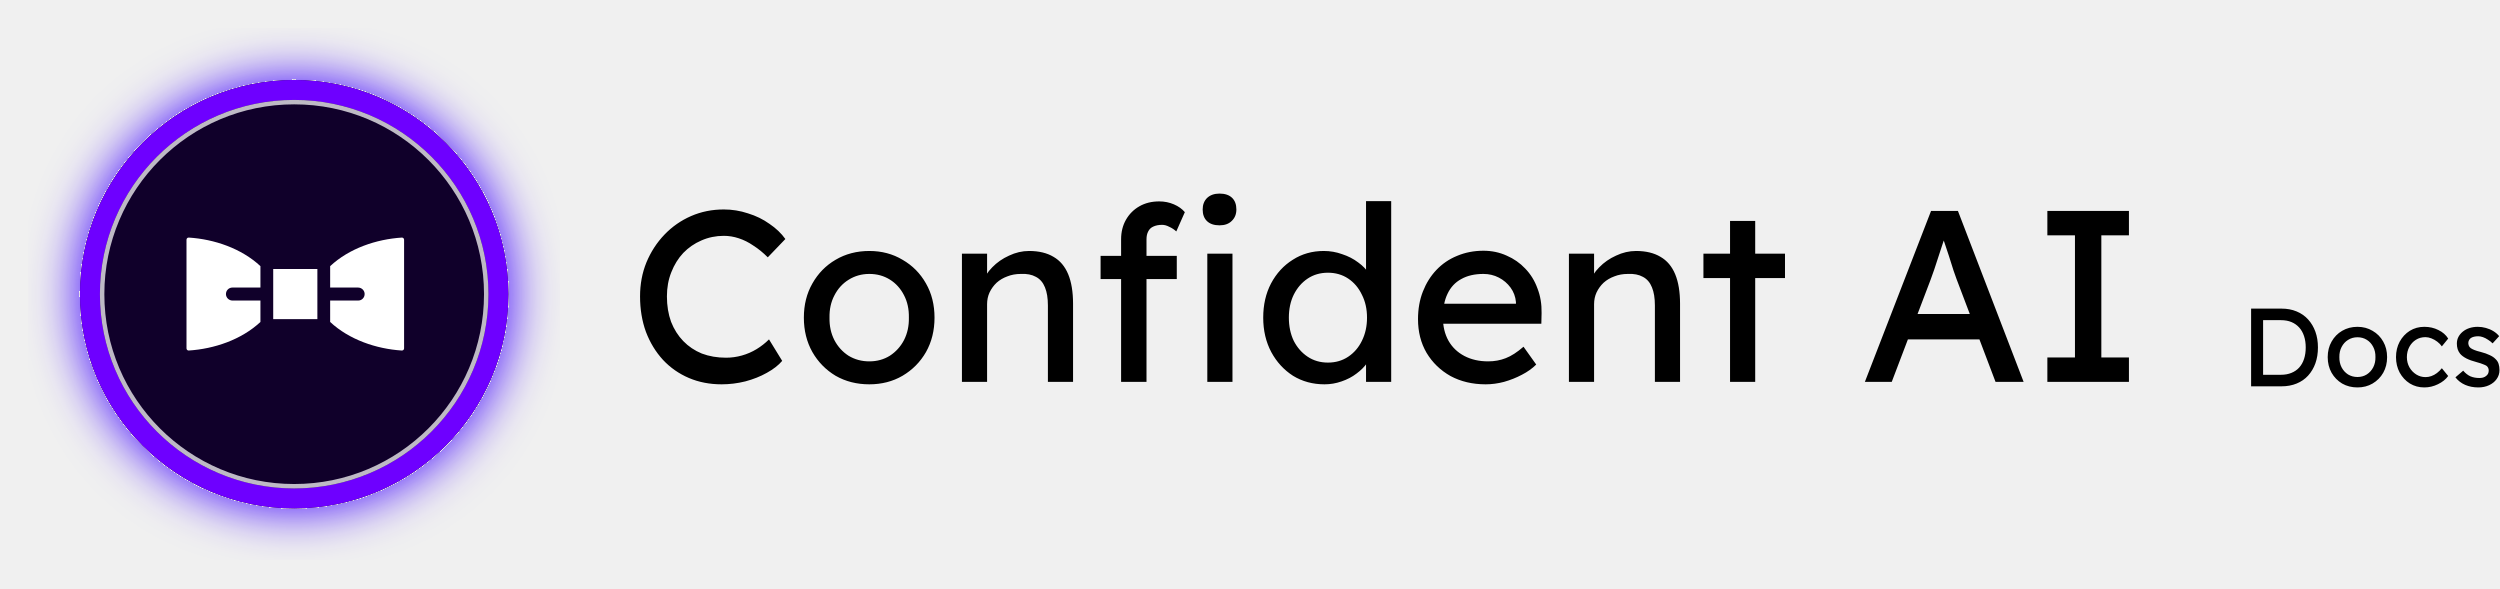
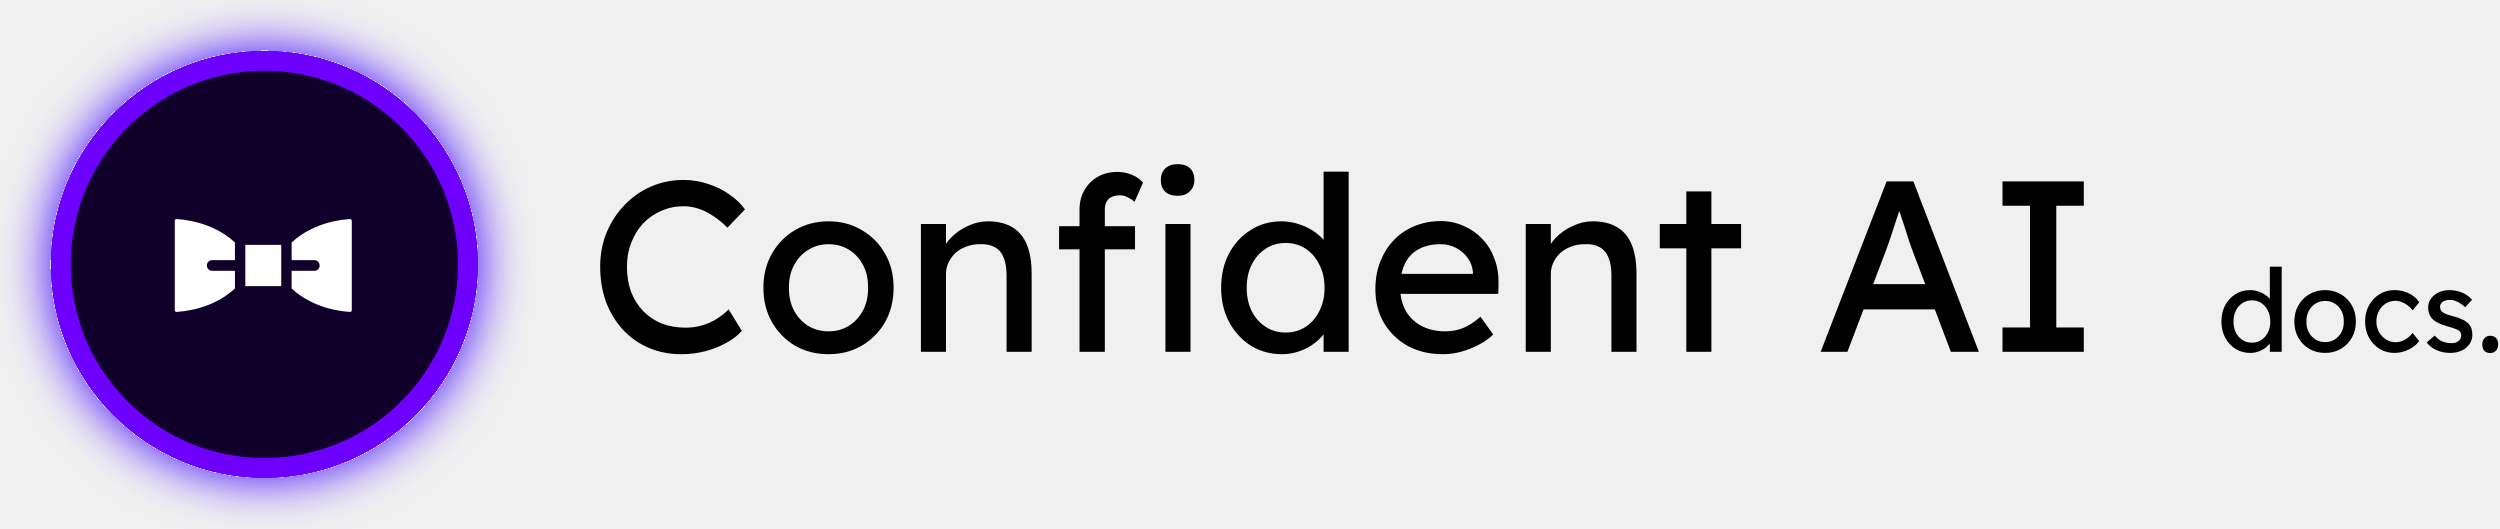
- <svg xmlns="http://www.w3.org/2000/svg" width="1126" height="265" viewBox="0 0 1126 265" fill="none">
-   <g clip-path="url(#clip0_0_1)">
-     <g filter="url(#filter0_d_0_1)">
-       <path d="M229 132.5C229 79.204 185.795 36 132.5 36C79.204 36 36 79.204 36 132.5C36 185.795 79.204 229 132.5 229C185.795 229 229 185.795 229 132.5Z" fill="#10002A" />
-       <path d="M224.5 132.5C224.5 81.69 183.31 40.5 132.5 40.5C81.69 40.5 40.5 81.69 40.5 132.5C40.5 183.31 81.69 224.5 132.5 224.5C183.31 224.5 224.5 183.31 224.5 132.5Z" stroke="#6E00FF" stroke-width="9" />
-     </g>
-     <path d="M84 107.976V156.902C84 157.467 84.471 157.912 85.025 157.876C96.45 157.132 108.67 153.055 117.299 145.009V135.367H104.727C103.176 135.367 101.843 134.154 101.771 132.58C101.695 130.9 103.012 129.516 104.646 129.516H117.299V119.871C108.718 111.868 96.498 107.743 85.025 107.002C84.47 106.966 84 107.411 84 107.976ZM148.701 119.873V129.516H161.272C162.821 129.516 164.155 130.725 164.229 132.298C164.308 133.978 162.989 135.367 161.354 135.367H148.701V145.011C157.282 153.014 169.502 157.139 180.975 157.88C181.53 157.916 182 157.471 182 156.906V107.98C182 107.415 181.53 106.971 180.975 107.006C169.521 107.751 157.315 111.837 148.701 119.873ZM123.055 121.151V143.731H142.945V121.151H123.055Z" fill="white" />
-     <path d="M132.5 219C180.273 219 219 180.273 219 132.5C219 84.727 180.273 46 132.5 46C84.727 46 46 84.727 46 132.5C46 180.273 84.727 219 132.5 219Z" stroke="white" stroke-opacity="0.73" stroke-width="2" />
-     <path d="M325.02 173.1C319.667 173.1 314.753 172.147 310.28 170.24C305.807 168.333 301.92 165.62 298.62 162.1C295.32 158.507 292.753 154.29 290.92 149.45C289.16 144.61 288.28 139.293 288.28 133.5C288.28 128 289.233 122.903 291.14 118.21C293.12 113.443 295.833 109.263 299.28 105.67C302.727 102.077 306.723 99.29 311.27 97.31C315.817 95.33 320.73 94.34 326.01 94.34C329.75 94.34 333.38 94.927 336.9 96.1C340.493 97.2 343.72 98.777 346.58 100.83C349.513 102.81 351.897 105.083 353.73 107.65L345.81 115.9C343.683 113.773 341.52 112.013 339.32 110.62C337.193 109.153 334.993 108.053 332.72 107.32C330.52 106.587 328.283 106.22 326.01 106.22C322.417 106.22 319.043 106.917 315.89 108.31C312.81 109.63 310.097 111.5 307.75 113.92C305.477 116.34 303.68 119.237 302.36 122.61C301.04 125.91 300.38 129.54 300.38 133.5C300.38 137.68 301.003 141.493 302.25 144.94C303.57 148.313 305.403 151.21 307.75 153.63C310.097 156.05 312.883 157.92 316.11 159.24C319.41 160.487 323.04 161.11 327 161.11C329.42 161.11 331.803 160.78 334.15 160.12C336.497 159.46 338.697 158.507 340.75 157.26C342.803 156.013 344.673 154.547 346.36 152.86L352.3 162.54C350.613 164.52 348.303 166.317 345.37 167.93C342.51 169.543 339.283 170.827 335.69 171.78C332.17 172.66 328.613 173.1 325.02 173.1ZM391.538 173.1C385.892 173.1 380.832 171.817 376.358 169.25C371.958 166.61 368.475 163.053 365.908 158.58C363.342 154.033 362.058 148.863 362.058 143.07C362.058 137.277 363.342 132.143 365.908 127.67C368.475 123.123 371.958 119.567 376.358 117C380.832 114.36 385.892 113.04 391.538 113.04C397.112 113.04 402.098 114.36 406.498 117C410.972 119.567 414.492 123.123 417.058 127.67C419.625 132.143 420.908 137.277 420.908 143.07C420.908 148.863 419.625 154.033 417.058 158.58C414.492 163.053 410.972 166.61 406.498 169.25C402.098 171.817 397.112 173.1 391.538 173.1ZM391.538 162.76C394.985 162.76 398.065 161.917 400.778 160.23C403.492 158.47 405.618 156.123 407.158 153.19C408.698 150.183 409.432 146.81 409.358 143.07C409.432 139.257 408.698 135.883 407.158 132.95C405.618 129.943 403.492 127.597 400.778 125.91C398.065 124.223 394.985 123.38 391.538 123.38C388.092 123.38 384.975 124.26 382.188 126.02C379.475 127.707 377.348 130.053 375.808 133.06C374.268 135.993 373.535 139.33 373.608 143.07C373.535 146.81 374.268 150.183 375.808 153.19C377.348 156.123 379.475 158.47 382.188 160.23C384.975 161.917 388.092 162.76 391.538 162.76ZM433.254 172V114.25H444.584V126.13L442.604 127.45C443.337 124.883 444.767 122.537 446.894 120.41C449.021 118.21 451.551 116.45 454.484 115.13C457.417 113.737 460.424 113.04 463.504 113.04C467.904 113.04 471.571 113.92 474.504 115.68C477.437 117.367 479.637 119.97 481.104 123.49C482.571 127.01 483.304 131.447 483.304 136.8V172H471.974V137.57C471.974 134.27 471.534 131.557 470.654 129.43C469.774 127.23 468.417 125.653 466.584 124.7C464.751 123.673 462.477 123.233 459.764 123.38C457.564 123.38 455.547 123.747 453.714 124.48C451.881 125.14 450.267 126.093 448.874 127.34C447.554 128.587 446.491 130.053 445.684 131.74C444.951 133.353 444.584 135.113 444.584 137.02V172H438.974C438.021 172 437.067 172 436.114 172C435.161 172 434.207 172 433.254 172ZM504.944 172V107.76C504.944 104.46 505.677 101.527 507.144 98.96C508.611 96.393 510.627 94.377 513.194 92.91C515.761 91.443 518.731 90.71 522.104 90.71C524.451 90.71 526.651 91.15 528.704 92.03C530.757 92.91 532.407 94.083 533.654 95.55L529.804 104.24C528.851 103.36 527.787 102.663 526.614 102.15C525.514 101.563 524.451 101.27 523.424 101.27C521.884 101.27 520.564 101.527 519.464 102.04C518.437 102.48 517.667 103.213 517.154 104.24C516.641 105.193 516.384 106.367 516.384 107.76V172H510.664C509.711 172 508.757 172 507.804 172C506.851 172 505.897 172 504.944 172ZM495.704 125.69V115.24H530.024V125.69H495.704ZM543.774 172V114.25H555.104V172H543.774ZM549.274 101.49C546.854 101.49 544.984 100.867 543.664 99.62C542.344 98.373 541.684 96.613 541.684 94.34C541.684 92.213 542.344 90.49 543.664 89.17C545.057 87.85 546.927 87.19 549.274 87.19C551.694 87.19 553.564 87.813 554.884 89.06C556.204 90.307 556.864 92.067 556.864 94.34C556.864 96.467 556.167 98.19 554.774 99.51C553.454 100.83 551.621 101.49 549.274 101.49ZM596.563 173.1C591.283 173.1 586.553 171.817 582.373 169.25C578.266 166.61 575.003 163.053 572.583 158.58C570.163 154.033 568.953 148.863 568.953 143.07C568.953 137.277 570.126 132.143 572.473 127.67C574.893 123.123 578.156 119.567 582.263 117C586.369 114.36 591.026 113.04 596.233 113.04C599.093 113.04 601.843 113.517 604.483 114.47C607.196 115.35 609.616 116.597 611.743 118.21C613.869 119.75 615.519 121.473 616.693 123.38C617.939 125.213 618.563 127.083 618.563 128.99L615.263 129.21V90.6H626.593V172H615.263V158.25H617.463C617.463 160.01 616.876 161.77 615.703 163.53C614.529 165.217 612.953 166.793 610.973 168.26C609.066 169.727 606.829 170.9 604.263 171.78C601.769 172.66 599.203 173.1 596.563 173.1ZM598.103 163.31C601.549 163.31 604.593 162.43 607.233 160.67C609.873 158.91 611.926 156.527 613.393 153.52C614.933 150.44 615.703 146.957 615.703 143.07C615.703 139.183 614.933 135.737 613.393 132.73C611.926 129.65 609.873 127.23 607.233 125.47C604.593 123.71 601.549 122.83 598.103 122.83C594.656 122.83 591.613 123.71 588.973 125.47C586.333 127.23 584.243 129.65 582.703 132.73C581.236 135.737 580.503 139.183 580.503 143.07C580.503 146.957 581.236 150.44 582.703 153.52C584.243 156.527 586.333 158.91 588.973 160.67C591.613 162.43 594.656 163.31 598.103 163.31ZM669.14 173.1C663.2 173.1 657.92 171.853 653.3 169.36C648.753 166.793 645.16 163.31 642.52 158.91C639.953 154.51 638.67 149.45 638.67 143.73C638.67 139.183 639.403 135.04 640.87 131.3C642.336 127.56 644.353 124.333 646.92 121.62C649.56 118.833 652.676 116.707 656.27 115.24C659.936 113.7 663.896 112.93 668.15 112.93C671.89 112.93 675.373 113.663 678.6 115.13C681.826 116.523 684.613 118.467 686.96 120.96C689.38 123.453 691.213 126.423 692.46 129.87C693.78 133.243 694.403 136.947 694.33 140.98L694.22 145.82H647.03L644.5 136.8H684.43L682.78 138.67V136.03C682.56 133.61 681.753 131.447 680.36 129.54C678.966 127.633 677.206 126.13 675.08 125.03C672.953 123.93 670.643 123.38 668.15 123.38C664.19 123.38 660.853 124.15 658.14 125.69C655.426 127.157 653.373 129.357 651.98 132.29C650.586 135.15 649.89 138.707 649.89 142.96C649.89 146.993 650.733 150.513 652.42 153.52C654.106 156.453 656.49 158.727 659.57 160.34C662.65 161.953 666.206 162.76 670.24 162.76C673.1 162.76 675.74 162.283 678.16 161.33C680.653 160.377 683.33 158.653 686.19 156.16L691.91 164.19C690.15 165.95 687.986 167.49 685.42 168.81C682.926 170.13 680.25 171.193 677.39 172C674.603 172.733 671.853 173.1 669.14 173.1ZM706.643 172V114.25H717.973V126.13L715.993 127.45C716.726 124.883 718.156 122.537 720.283 120.41C722.409 118.21 724.939 116.45 727.873 115.13C730.806 113.737 733.813 113.04 736.893 113.04C741.293 113.04 744.959 113.92 747.893 115.68C750.826 117.367 753.026 119.97 754.493 123.49C755.959 127.01 756.693 131.447 756.693 136.8V172H745.363V137.57C745.363 134.27 744.923 131.557 744.043 129.43C743.163 127.23 741.806 125.653 739.973 124.7C738.139 123.673 735.866 123.233 733.153 123.38C730.953 123.38 728.936 123.747 727.103 124.48C725.269 125.14 723.656 126.093 722.263 127.34C720.943 128.587 719.879 130.053 719.073 131.74C718.339 133.353 717.973 135.113 717.973 137.02V172H712.363C711.409 172 710.456 172 709.503 172C708.549 172 707.596 172 706.643 172ZM779.213 172V99.51H790.543V172H779.213ZM767.223 125.25V114.25H803.963V125.25H767.223ZM839.939 172L869.749 95H881.849L911.439 172H898.789L881.189 125.58C880.969 125.067 880.529 123.82 879.869 121.84C879.283 119.86 878.586 117.66 877.779 115.24C876.973 112.82 876.239 110.62 875.579 108.64C874.919 106.587 874.479 105.267 874.259 104.68L876.789 104.57C876.349 105.817 875.799 107.393 875.139 109.3C874.553 111.207 873.893 113.223 873.159 115.35C872.499 117.477 871.839 119.493 871.179 121.4C870.519 123.233 869.969 124.773 869.529 126.02L852.039 172H839.939ZM853.139 152.86L857.539 141.42H892.519L897.579 152.86H853.139ZM922.131 172V161H934.561V106H922.131V95H958.871V106H946.441V161H958.871V172H922.131Z" fill="black" />
+ <svg xmlns="http://www.w3.org/2000/svg" width="1130" height="239" viewBox="0 0 1130 239" fill="none">
+   <path d="M308.02 160.1C302.667 160.1 297.753 159.147 293.28 157.24C288.807 155.333 284.92 152.62 281.62 149.1C278.32 145.507 275.753 141.29 273.92 136.45C272.16 131.61 271.28 126.293 271.28 120.5C271.28 115 272.233 109.903 274.14 105.21C276.12 100.443 278.833 96.263 282.28 92.67C285.727 89.077 289.723 86.29 294.27 84.31C298.817 82.33 303.73 81.34 309.01 81.34C312.75 81.34 316.38 81.927 319.9 83.1C323.493 84.2 326.72 85.777 329.58 87.83C332.513 89.81 334.897 92.083 336.73 94.65L328.81 102.9C326.683 100.773 324.52 99.013 322.32 97.62C320.193 96.153 317.993 95.053 315.72 94.32C313.52 93.587 311.283 93.22 309.01 93.22C305.417 93.22 302.043 93.917 298.89 95.31C295.81 96.63 293.097 98.5 290.75 100.92C288.477 103.34 286.68 106.237 285.36 109.61C284.04 112.91 283.38 116.54 283.38 120.5C283.38 124.68 284.003 128.493 285.25 131.94C286.57 135.313 288.403 138.21 290.75 140.63C293.097 143.05 295.883 144.92 299.11 146.24C302.41 147.487 306.04 148.11 310 148.11C312.42 148.11 314.803 147.78 317.15 147.12C319.497 146.46 321.697 145.507 323.75 144.26C325.803 143.013 327.673 141.547 329.36 139.86L335.3 149.54C333.613 151.52 331.303 153.317 328.37 154.93C325.51 156.543 322.283 157.827 318.69 158.78C315.17 159.66 311.613 160.1 308.02 160.1ZM374.538 160.1C368.892 160.1 363.832 158.817 359.358 156.25C354.958 153.61 351.475 150.053 348.908 145.58C346.342 141.033 345.058 135.863 345.058 130.07C345.058 124.277 346.342 119.143 348.908 114.67C351.475 110.123 354.958 106.567 359.358 104C363.832 101.36 368.892 100.04 374.538 100.04C380.112 100.04 385.098 101.36 389.498 104C393.972 106.567 397.492 110.123 400.058 114.67C402.625 119.143 403.908 124.277 403.908 130.07C403.908 135.863 402.625 141.033 400.058 145.58C397.492 150.053 393.972 153.61 389.498 156.25C385.098 158.817 380.112 160.1 374.538 160.1ZM374.538 149.76C377.985 149.76 381.065 148.917 383.778 147.23C386.492 145.47 388.618 143.123 390.158 140.19C391.698 137.183 392.432 133.81 392.358 130.07C392.432 126.257 391.698 122.883 390.158 119.95C388.618 116.943 386.492 114.597 383.778 112.91C381.065 111.223 377.985 110.38 374.538 110.38C371.092 110.38 367.975 111.26 365.188 113.02C362.475 114.707 360.348 117.053 358.808 120.06C357.268 122.993 356.535 126.33 356.608 130.07C356.535 133.81 357.268 137.183 358.808 140.19C360.348 143.123 362.475 145.47 365.188 147.23C367.975 148.917 371.092 149.76 374.538 149.76ZM416.254 159V101.25H427.584V113.13L425.604 114.45C426.337 111.883 427.767 109.537 429.894 107.41C432.021 105.21 434.551 103.45 437.484 102.13C440.417 100.737 443.424 100.04 446.504 100.04C450.904 100.04 454.571 100.92 457.504 102.68C460.437 104.367 462.637 106.97 464.104 110.49C465.571 114.01 466.304 118.447 466.304 123.8V159H454.974V124.57C454.974 121.27 454.534 118.557 453.654 116.43C452.774 114.23 451.417 112.653 449.584 111.7C447.751 110.673 445.477 110.233 442.764 110.38C440.564 110.38 438.547 110.747 436.714 111.48C434.881 112.14 433.267 113.093 431.874 114.34C430.554 115.587 429.491 117.053 428.684 118.74C427.951 120.353 427.584 122.113 427.584 124.02V159H421.974C421.021 159 420.067 159 419.114 159C418.161 159 417.207 159 416.254 159ZM487.944 159V94.76C487.944 91.46 488.677 88.527 490.144 85.96C491.611 83.393 493.627 81.377 496.194 79.91C498.761 78.443 501.731 77.71 505.104 77.71C507.451 77.71 509.651 78.15 511.704 79.03C513.757 79.91 515.407 81.083 516.654 82.55L512.804 91.24C511.851 90.36 510.787 89.663 509.614 89.15C508.514 88.563 507.451 88.27 506.424 88.27C504.884 88.27 503.564 88.527 502.464 89.04C501.437 89.48 500.667 90.213 500.154 91.24C499.641 92.193 499.384 93.367 499.384 94.76V159H493.664C492.711 159 491.757 159 490.804 159C489.851 159 488.897 159 487.944 159ZM478.704 112.69V102.24H513.024V112.69H478.704ZM526.774 159V101.25H538.104V159H526.774ZM532.274 88.49C529.854 88.49 527.984 87.867 526.664 86.62C525.344 85.373 524.684 83.613 524.684 81.34C524.684 79.213 525.344 77.49 526.664 76.17C528.057 74.85 529.927 74.19 532.274 74.19C534.694 74.19 536.564 74.813 537.884 76.06C539.204 77.307 539.864 79.067 539.864 81.34C539.864 83.467 539.167 85.19 537.774 86.51C536.454 87.83 534.621 88.49 532.274 88.49ZM579.563 160.1C574.283 160.1 569.553 158.817 565.373 156.25C561.266 153.61 558.003 150.053 555.583 145.58C553.163 141.033 551.953 135.863 551.953 130.07C551.953 124.277 553.126 119.143 555.473 114.67C557.893 110.123 561.156 106.567 565.263 104C569.369 101.36 574.026 100.04 579.233 100.04C582.093 100.04 584.843 100.517 587.483 101.47C590.196 102.35 592.616 103.597 594.743 105.21C596.869 106.75 598.519 108.473 599.693 110.38C600.939 112.213 601.563 114.083 601.563 115.99L598.263 116.21V77.6H609.593V159H598.263V145.25H600.463C600.463 147.01 599.876 148.77 598.703 150.53C597.529 152.217 595.953 153.793 593.973 155.26C592.066 156.727 589.829 157.9 587.263 158.78C584.769 159.66 582.203 160.1 579.563 160.1ZM581.103 150.31C584.549 150.31 587.593 149.43 590.233 147.67C592.873 145.91 594.926 143.527 596.393 140.52C597.933 137.44 598.703 133.957 598.703 130.07C598.703 126.183 597.933 122.737 596.393 119.73C594.926 116.65 592.873 114.23 590.233 112.47C587.593 110.71 584.549 109.83 581.103 109.83C577.656 109.83 574.613 110.71 571.973 112.47C569.333 114.23 567.243 116.65 565.703 119.73C564.236 122.737 563.503 126.183 563.503 130.07C563.503 133.957 564.236 137.44 565.703 140.52C567.243 143.527 569.333 145.91 571.973 147.67C574.613 149.43 577.656 150.31 581.103 150.31ZM652.14 160.1C646.2 160.1 640.92 158.853 636.3 156.36C631.753 153.793 628.16 150.31 625.52 145.91C622.953 141.51 621.67 136.45 621.67 130.73C621.67 126.183 622.403 122.04 623.87 118.3C625.336 114.56 627.353 111.333 629.92 108.62C632.56 105.833 635.676 103.707 639.27 102.24C642.936 100.7 646.896 99.93 651.15 99.93C654.89 99.93 658.373 100.663 661.6 102.13C664.826 103.523 667.613 105.467 669.96 107.96C672.38 110.453 674.213 113.423 675.46 116.87C676.78 120.243 677.403 123.947 677.33 127.98L677.22 132.82H630.03L627.5 123.8H667.43L665.78 125.67V123.03C665.56 120.61 664.753 118.447 663.36 116.54C661.966 114.633 660.206 113.13 658.08 112.03C655.953 110.93 653.643 110.38 651.15 110.38C647.19 110.38 643.853 111.15 641.14 112.69C638.426 114.157 636.373 116.357 634.98 119.29C633.586 122.15 632.89 125.707 632.89 129.96C632.89 133.993 633.733 137.513 635.42 140.52C637.106 143.453 639.49 145.727 642.57 147.34C645.65 148.953 649.206 149.76 653.24 149.76C656.1 149.76 658.74 149.283 661.16 148.33C663.653 147.377 666.33 145.653 669.19 143.16L674.91 151.19C673.15 152.95 670.986 154.49 668.42 155.81C665.926 157.13 663.25 158.193 660.39 159C657.603 159.733 654.853 160.1 652.14 160.1ZM689.643 159V101.25H700.973V113.13L698.993 114.45C699.726 111.883 701.156 109.537 703.283 107.41C705.409 105.21 707.939 103.45 710.873 102.13C713.806 100.737 716.813 100.04 719.893 100.04C724.293 100.04 727.959 100.92 730.893 102.68C733.826 104.367 736.026 106.97 737.493 110.49C738.959 114.01 739.693 118.447 739.693 123.8V159H728.363V124.57C728.363 121.27 727.923 118.557 727.043 116.43C726.163 114.23 724.806 112.653 722.973 111.7C721.139 110.673 718.866 110.233 716.153 110.38C713.953 110.38 711.936 110.747 710.103 111.48C708.269 112.14 706.656 113.093 705.263 114.34C703.943 115.587 702.879 117.053 702.073 118.74C701.339 120.353 700.973 122.113 700.973 124.02V159H695.363C694.409 159 693.456 159 692.503 159C691.549 159 690.596 159 689.643 159ZM762.213 159V86.51H773.543V159H762.213ZM750.223 112.25V101.25H786.963V112.25H750.223ZM822.939 159L852.749 82H864.849L894.439 159H881.789L864.189 112.58C863.969 112.067 863.529 110.82 862.869 108.84C862.283 106.86 861.586 104.66 860.779 102.24C859.973 99.82 859.239 97.62 858.579 95.64C857.919 93.587 857.479 92.267 857.259 91.68L859.789 91.57C859.349 92.817 858.799 94.393 858.139 96.3C857.553 98.207 856.893 100.223 856.159 102.35C855.499 104.477 854.839 106.493 854.179 108.4C853.519 110.233 852.969 111.773 852.529 113.02L835.039 159H822.939ZM836.139 139.86L840.539 128.42H875.519L880.579 139.86H836.139ZM905.131 159V148H917.561V93H905.131V82H941.871V93H929.441V148H941.871V159H905.131Z" fill="black" />
+   <path d="M1017.13 159.52C1014.64 159.52 1012.4 158.913 1010.42 157.7C1008.48 156.452 1006.94 154.771 1005.8 152.656C1004.65 150.507 1004.08 148.063 1004.08 145.324C1004.08 142.585 1004.63 140.159 1005.74 138.044C1006.89 135.895 1008.43 134.213 1010.37 133C1012.31 131.752 1014.51 131.128 1016.98 131.128C1018.33 131.128 1019.63 131.353 1020.88 131.804C1022.16 132.22 1023.3 132.809 1024.31 133.572C1025.31 134.3 1026.09 135.115 1026.65 136.016C1027.24 136.883 1027.53 137.767 1027.53 138.668L1025.97 138.772V120.52H1031.33V159H1025.97V152.5H1027.01C1027.01 153.332 1026.73 154.164 1026.18 154.996C1025.63 155.793 1024.88 156.539 1023.94 157.232C1023.04 157.925 1021.99 158.48 1020.77 158.896C1019.59 159.312 1018.38 159.52 1017.13 159.52ZM1017.86 154.892C1019.49 154.892 1020.93 154.476 1022.18 153.644C1023.42 152.812 1024.39 151.685 1025.09 150.264C1025.82 148.808 1026.18 147.161 1026.18 145.324C1026.18 143.487 1025.82 141.857 1025.09 140.436C1024.39 138.98 1023.42 137.836 1022.18 137.004C1020.93 136.172 1019.49 135.756 1017.86 135.756C1016.23 135.756 1014.79 136.172 1013.54 137.004C1012.3 137.836 1011.31 138.98 1010.58 140.436C1009.89 141.857 1009.54 143.487 1009.54 145.324C1009.54 147.161 1009.89 148.808 1010.58 150.264C1011.31 151.685 1012.3 152.812 1013.54 153.644C1014.79 154.476 1016.23 154.892 1017.86 154.892ZM1050.97 159.52C1048.3 159.52 1045.91 158.913 1043.8 157.7C1041.72 156.452 1040.07 154.771 1038.86 152.656C1037.64 150.507 1037.04 148.063 1037.04 145.324C1037.04 142.585 1037.64 140.159 1038.86 138.044C1040.07 135.895 1041.72 134.213 1043.8 133C1045.91 131.752 1048.3 131.128 1050.97 131.128C1053.61 131.128 1055.97 131.752 1058.05 133C1060.16 134.213 1061.82 135.895 1063.04 138.044C1064.25 140.159 1064.86 142.585 1064.86 145.324C1064.86 148.063 1064.25 150.507 1063.04 152.656C1061.82 154.771 1060.16 156.452 1058.05 157.7C1055.97 158.913 1053.61 159.52 1050.97 159.52ZM1050.97 154.632C1052.6 154.632 1054.06 154.233 1055.34 153.436C1056.62 152.604 1057.63 151.495 1058.36 150.108C1059.09 148.687 1059.43 147.092 1059.4 145.324C1059.43 143.521 1059.09 141.927 1058.36 140.54C1057.63 139.119 1056.62 138.009 1055.34 137.212C1054.06 136.415 1052.6 136.016 1050.97 136.016C1049.34 136.016 1047.87 136.432 1046.55 137.264C1045.27 138.061 1044.27 139.171 1043.54 140.592C1042.81 141.979 1042.46 143.556 1042.5 145.324C1042.46 147.092 1042.81 148.687 1043.54 150.108C1044.27 151.495 1045.27 152.604 1046.55 153.436C1047.87 154.233 1049.34 154.632 1050.97 154.632ZM1082.29 159.52C1079.76 159.52 1077.49 158.896 1075.48 157.648C1073.5 156.4 1071.92 154.701 1070.75 152.552C1069.6 150.403 1069.03 147.993 1069.03 145.324C1069.03 142.655 1069.6 140.245 1070.75 138.096C1071.92 135.947 1073.5 134.248 1075.48 133C1077.49 131.752 1079.76 131.128 1082.29 131.128C1084.72 131.128 1086.92 131.631 1088.89 132.636C1090.9 133.607 1092.43 134.941 1093.47 136.64L1090.51 140.28C1089.95 139.483 1089.24 138.755 1088.37 138.096C1087.51 137.437 1086.59 136.917 1085.62 136.536C1084.65 136.155 1083.71 135.964 1082.81 135.964C1081.15 135.964 1079.65 136.38 1078.34 137.212C1077.05 138.009 1076.03 139.119 1075.27 140.54C1074.51 141.961 1074.13 143.556 1074.13 145.324C1074.13 147.092 1074.52 148.687 1075.32 150.108C1076.12 151.495 1077.18 152.604 1078.49 153.436C1079.81 154.268 1081.27 154.684 1082.86 154.684C1083.8 154.684 1084.7 154.528 1085.57 154.216C1086.47 153.904 1087.33 153.436 1088.17 152.812C1089 152.188 1089.78 151.425 1090.51 150.524L1093.47 154.164C1092.36 155.724 1090.77 157.007 1088.69 158.012C1086.64 159.017 1084.51 159.52 1082.29 159.52ZM1107.62 159.52C1105.33 159.52 1103.27 159.121 1101.43 158.324C1099.6 157.527 1098.07 156.348 1096.86 154.788L1100.5 151.668C1101.54 152.881 1102.66 153.765 1103.88 154.32C1105.13 154.84 1106.53 155.1 1108.09 155.1C1108.71 155.1 1109.29 155.031 1109.81 154.892C1110.36 154.719 1110.83 154.476 1111.21 154.164C1111.63 153.852 1111.94 153.488 1112.15 153.072C1112.35 152.621 1112.46 152.136 1112.46 151.616C1112.46 150.715 1112.13 149.987 1111.47 149.432C1111.12 149.189 1110.57 148.929 1109.81 148.652C1109.08 148.34 1108.12 148.028 1106.95 147.716C1104.93 147.196 1103.29 146.607 1102.01 145.948C1100.72 145.289 1099.73 144.544 1099.04 143.712C1098.52 143.053 1098.14 142.343 1097.9 141.58C1097.65 140.783 1097.53 139.916 1097.53 138.98C1097.53 137.836 1097.78 136.796 1098.26 135.86C1098.78 134.889 1099.47 134.057 1100.34 133.364C1101.24 132.636 1102.28 132.081 1103.46 131.7C1104.67 131.319 1105.96 131.128 1107.31 131.128C1108.59 131.128 1109.86 131.301 1111.11 131.648C1112.39 131.995 1113.57 132.497 1114.64 133.156C1115.72 133.815 1116.62 134.595 1117.35 135.496L1114.28 138.876C1113.62 138.217 1112.89 137.645 1112.09 137.16C1111.33 136.64 1110.55 136.241 1109.75 135.964C1108.96 135.687 1108.23 135.548 1107.57 135.548C1106.84 135.548 1106.18 135.617 1105.59 135.756C1105 135.895 1104.5 136.103 1104.09 136.38C1103.7 136.657 1103.41 137.004 1103.2 137.42C1102.99 137.836 1102.89 138.304 1102.89 138.824C1102.92 139.275 1103.03 139.708 1103.2 140.124C1103.41 140.505 1103.69 140.835 1104.03 141.112C1104.41 141.389 1104.99 141.684 1105.75 141.996C1106.51 142.308 1107.48 142.603 1108.66 142.88C1110.39 143.331 1111.82 143.833 1112.93 144.388C1114.07 144.908 1114.97 145.515 1115.63 146.208C1116.32 146.867 1116.81 147.629 1117.09 148.496C1117.36 149.363 1117.5 150.333 1117.5 151.408C1117.5 152.968 1117.05 154.372 1116.15 155.62C1115.28 156.833 1114.1 157.787 1112.61 158.48C1111.12 159.173 1109.46 159.52 1107.62 159.52ZM1125.59 159.572C1124.44 159.572 1123.56 159.243 1122.94 158.584C1122.31 157.891 1122 156.92 1122 155.672C1122 154.528 1122.33 153.592 1122.99 152.864C1123.65 152.136 1124.51 151.772 1125.59 151.772C1126.73 151.772 1127.62 152.119 1128.24 152.812C1128.86 153.471 1129.18 154.424 1129.18 155.672C1129.18 156.816 1128.85 157.752 1128.19 158.48C1127.53 159.208 1126.66 159.572 1125.59 159.572Z" fill="black" />
+   <g filter="url(#filter0_d_0_1)">
+     <path d="M216 119.5C216 66.204 172.795 23 119.5 23C66.204 23 23 66.204 23 119.5C23 172.795 66.204 216 119.5 216C172.795 216 216 172.795 216 119.5Z" fill="#10002A" />
+     <path d="M211.5 119.5C211.5 68.69 170.31 27.5 119.5 27.5C68.69 27.5 27.5 68.69 27.5 119.5C27.5 170.31 68.69 211.5 119.5 211.5C170.31 211.5 211.5 170.31 211.5 119.5Z" stroke="#6E00FF" stroke-width="9" />
  </g>
-   <path d="M1013.9 174V139H1027.6C1030.1 139 1032.35 139.417 1034.35 140.25C1036.38 141.083 1038.12 142.283 1039.55 143.85C1040.98 145.417 1042.08 147.267 1042.85 149.4C1043.62 151.533 1044 153.9 1044 156.5C1044 159.1 1043.62 161.483 1042.85 163.65C1042.08 165.783 1040.98 167.633 1039.55 169.2C1038.15 170.733 1036.43 171.917 1034.4 172.75C1032.37 173.583 1030.1 174 1027.6 174H1013.9ZM1019.3 169.35L1019.15 168.8H1027.35C1029.12 168.8 1030.68 168.517 1032.05 167.95C1033.45 167.383 1034.62 166.583 1035.55 165.55C1036.52 164.483 1037.25 163.183 1037.75 161.65C1038.25 160.117 1038.5 158.4 1038.5 156.5C1038.5 154.6 1038.25 152.9 1037.75 151.4C1037.25 149.867 1036.52 148.567 1035.55 147.5C1034.58 146.433 1033.42 145.617 1032.05 145.05C1030.68 144.483 1029.12 144.2 1027.35 144.2H1019L1019.3 143.75V169.35ZM1061.8 174.5C1059.24 174.5 1056.94 173.917 1054.9 172.75C1052.9 171.55 1051.32 169.933 1050.15 167.9C1048.99 165.833 1048.4 163.483 1048.4 160.85C1048.4 158.217 1048.99 155.883 1050.15 153.85C1051.32 151.783 1052.9 150.167 1054.9 149C1056.94 147.8 1059.24 147.2 1061.8 147.2C1064.34 147.2 1066.6 147.8 1068.6 149C1070.64 150.167 1072.24 151.783 1073.4 153.85C1074.57 155.883 1075.15 158.217 1075.15 160.85C1075.15 163.483 1074.57 165.833 1073.4 167.9C1072.24 169.933 1070.64 171.55 1068.6 172.75C1066.6 173.917 1064.34 174.5 1061.8 174.5ZM1061.8 169.8C1063.37 169.8 1064.77 169.417 1066 168.65C1067.24 167.85 1068.2 166.783 1068.9 165.45C1069.6 164.083 1069.94 162.55 1069.9 160.85C1069.94 159.117 1069.6 157.583 1068.9 156.25C1068.2 154.883 1067.24 153.817 1066 153.05C1064.77 152.283 1063.37 151.9 1061.8 151.9C1060.24 151.9 1058.82 152.3 1057.55 153.1C1056.32 153.867 1055.35 154.933 1054.65 156.3C1053.95 157.633 1053.62 159.15 1053.65 160.85C1053.62 162.55 1053.95 164.083 1054.65 165.45C1055.35 166.783 1056.32 167.85 1057.55 168.65C1058.82 169.417 1060.24 169.8 1061.8 169.8ZM1091.91 174.5C1089.48 174.5 1087.3 173.9 1085.36 172.7C1083.46 171.5 1081.95 169.867 1080.81 167.8C1079.71 165.733 1079.16 163.417 1079.16 160.85C1079.16 158.283 1079.71 155.967 1080.81 153.9C1081.95 151.833 1083.46 150.2 1085.36 149C1087.3 147.8 1089.48 147.2 1091.91 147.2C1094.25 147.2 1096.36 147.683 1098.26 148.65C1100.2 149.583 1101.66 150.867 1102.66 152.5L1099.81 156C1099.28 155.233 1098.6 154.533 1097.76 153.9C1096.93 153.267 1096.05 152.767 1095.11 152.4C1094.18 152.033 1093.28 151.85 1092.41 151.85C1090.81 151.85 1089.38 152.25 1088.11 153.05C1086.88 153.817 1085.9 154.883 1085.16 156.25C1084.43 157.617 1084.06 159.15 1084.06 160.85C1084.06 162.55 1084.45 164.083 1085.21 165.45C1085.98 166.783 1087 167.85 1088.26 168.65C1089.53 169.45 1090.93 169.85 1092.46 169.85C1093.36 169.85 1094.23 169.7 1095.06 169.4C1095.93 169.1 1096.76 168.65 1097.56 168.05C1098.36 167.45 1099.11 166.717 1099.81 165.85L1102.66 169.35C1101.6 170.85 1100.06 172.083 1098.06 173.05C1096.1 174.017 1094.05 174.5 1091.91 174.5ZM1116.27 174.5C1114.07 174.5 1112.09 174.117 1110.32 173.35C1108.56 172.583 1107.09 171.45 1105.92 169.95L1109.42 166.95C1110.42 168.117 1111.51 168.967 1112.67 169.5C1113.87 170 1115.22 170.25 1116.72 170.25C1117.32 170.25 1117.87 170.183 1118.37 170.05C1118.91 169.883 1119.36 169.65 1119.72 169.35C1120.12 169.05 1120.42 168.7 1120.62 168.3C1120.82 167.867 1120.92 167.4 1120.92 166.9C1120.92 166.033 1120.61 165.333 1119.97 164.8C1119.64 164.567 1119.11 164.317 1118.37 164.05C1117.67 163.75 1116.76 163.45 1115.62 163.15C1113.69 162.65 1112.11 162.083 1110.87 161.45C1109.64 160.817 1108.69 160.1 1108.02 159.3C1107.52 158.667 1107.16 157.983 1106.92 157.25C1106.69 156.483 1106.57 155.65 1106.57 154.75C1106.57 153.65 1106.81 152.65 1107.27 151.75C1107.77 150.817 1108.44 150.017 1109.27 149.35C1110.14 148.65 1111.14 148.117 1112.27 147.75C1113.44 147.383 1114.67 147.2 1115.97 147.2C1117.21 147.2 1118.42 147.367 1119.62 147.7C1120.86 148.033 1121.99 148.517 1123.02 149.15C1124.06 149.783 1124.92 150.533 1125.62 151.4L1122.67 154.65C1122.04 154.017 1121.34 153.467 1120.57 153C1119.84 152.5 1119.09 152.117 1118.32 151.85C1117.56 151.583 1116.86 151.45 1116.22 151.45C1115.52 151.45 1114.89 151.517 1114.32 151.65C1113.76 151.783 1113.27 151.983 1112.87 152.25C1112.51 152.517 1112.22 152.85 1112.02 153.25C1111.82 153.65 1111.72 154.1 1111.72 154.6C1111.76 155.033 1111.86 155.45 1112.02 155.85C1112.22 156.217 1112.49 156.533 1112.82 156.8C1113.19 157.067 1113.74 157.35 1114.47 157.65C1115.21 157.95 1116.14 158.233 1117.27 158.5C1118.94 158.933 1120.31 159.417 1121.37 159.95C1122.47 160.45 1123.34 161.033 1123.97 161.7C1124.64 162.333 1125.11 163.067 1125.37 163.9C1125.64 164.733 1125.77 165.667 1125.77 166.7C1125.77 168.2 1125.34 169.55 1124.47 170.75C1123.64 171.917 1122.51 172.833 1121.07 173.5C1119.64 174.167 1118.04 174.5 1116.27 174.5Z" fill="black" />
+   <path d="M79 99.806V140.191C79 140.657 79.384 141.025 79.837 140.995C89.163 140.381 99.139 137.016 106.183 130.374V122.415H95.92C94.654 122.415 93.566 121.414 93.507 120.115C93.445 118.728 94.52 117.586 95.854 117.586H106.183V109.624C99.178 103.018 89.203 99.613 79.837 99.002C79.384 98.972 79 99.339 79 99.806ZM131.817 109.626V117.586H142.079C143.344 117.586 144.433 118.584 144.493 119.882C144.558 121.269 143.481 122.415 142.146 122.415H131.817V130.376C138.822 136.982 148.798 140.387 158.163 140.998C158.616 141.028 159 140.661 159 140.194V99.809C159 99.343 158.616 98.976 158.163 99.005C148.813 99.62 138.849 102.993 131.817 109.626ZM110.882 110.681V129.319H127.118V110.681H110.882Z" fill="white" />
  <defs>
-     <filter id="filter0_d_0_1" x="13" y="13" width="239" height="239" filterUnits="userSpaceOnUse" color-interpolation-filters="sRGB">
+     <filter id="filter0_d_0_1" x="0" y="0" width="239" height="239" filterUnits="userSpaceOnUse" color-interpolation-filters="sRGB">
      <feFlood flood-opacity="0" result="BackgroundImageFix" />
      <feColorMatrix in="SourceAlpha" type="matrix" values="0 0 0 0 0 0 0 0 0 0 0 0 0 0 0 0 0 0 127 0" result="hardAlpha" />
      <feOffset />
      <feGaussianBlur stdDeviation="11.5" />
      <feComposite in2="hardAlpha" operator="out" />
      <feColorMatrix type="matrix" values="0 0 0 0 0.233 0 0 0 0 0 0 0 0 0 1 0 0 0 1 0" />
      <feBlend mode="normal" in2="BackgroundImageFix" result="effect1_dropShadow_0_1" />
      <feBlend mode="normal" in="SourceGraphic" in2="effect1_dropShadow_0_1" result="shape" />
    </filter>
-     <clipPath id="clip0_0_1">
-       <rect width="967" height="265" fill="white" />
-     </clipPath>
  </defs>
</svg>
